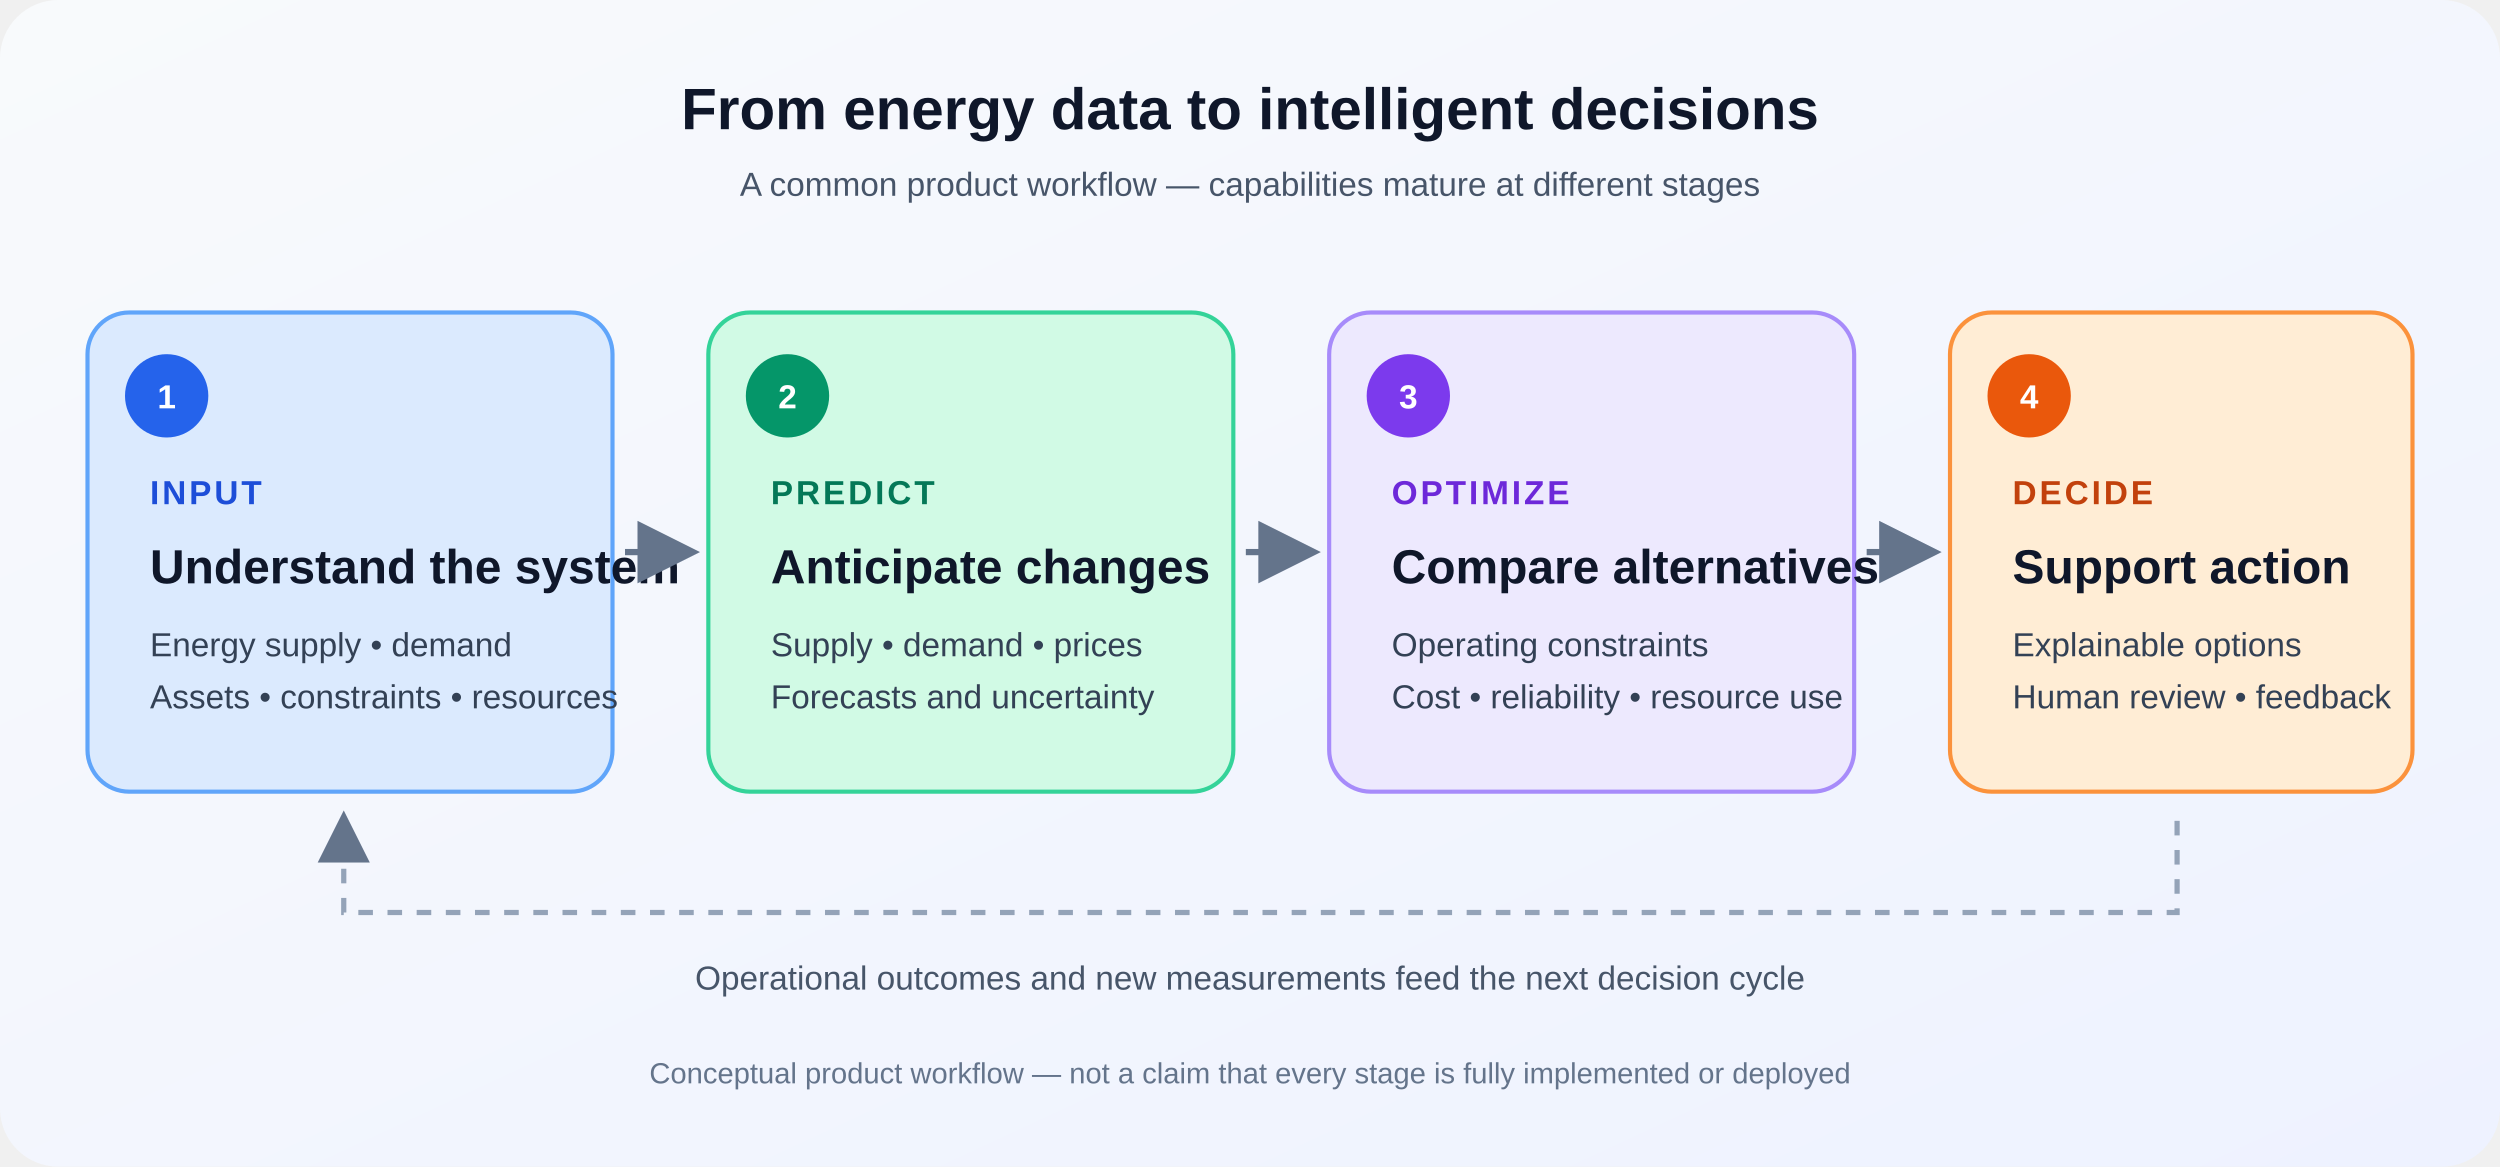
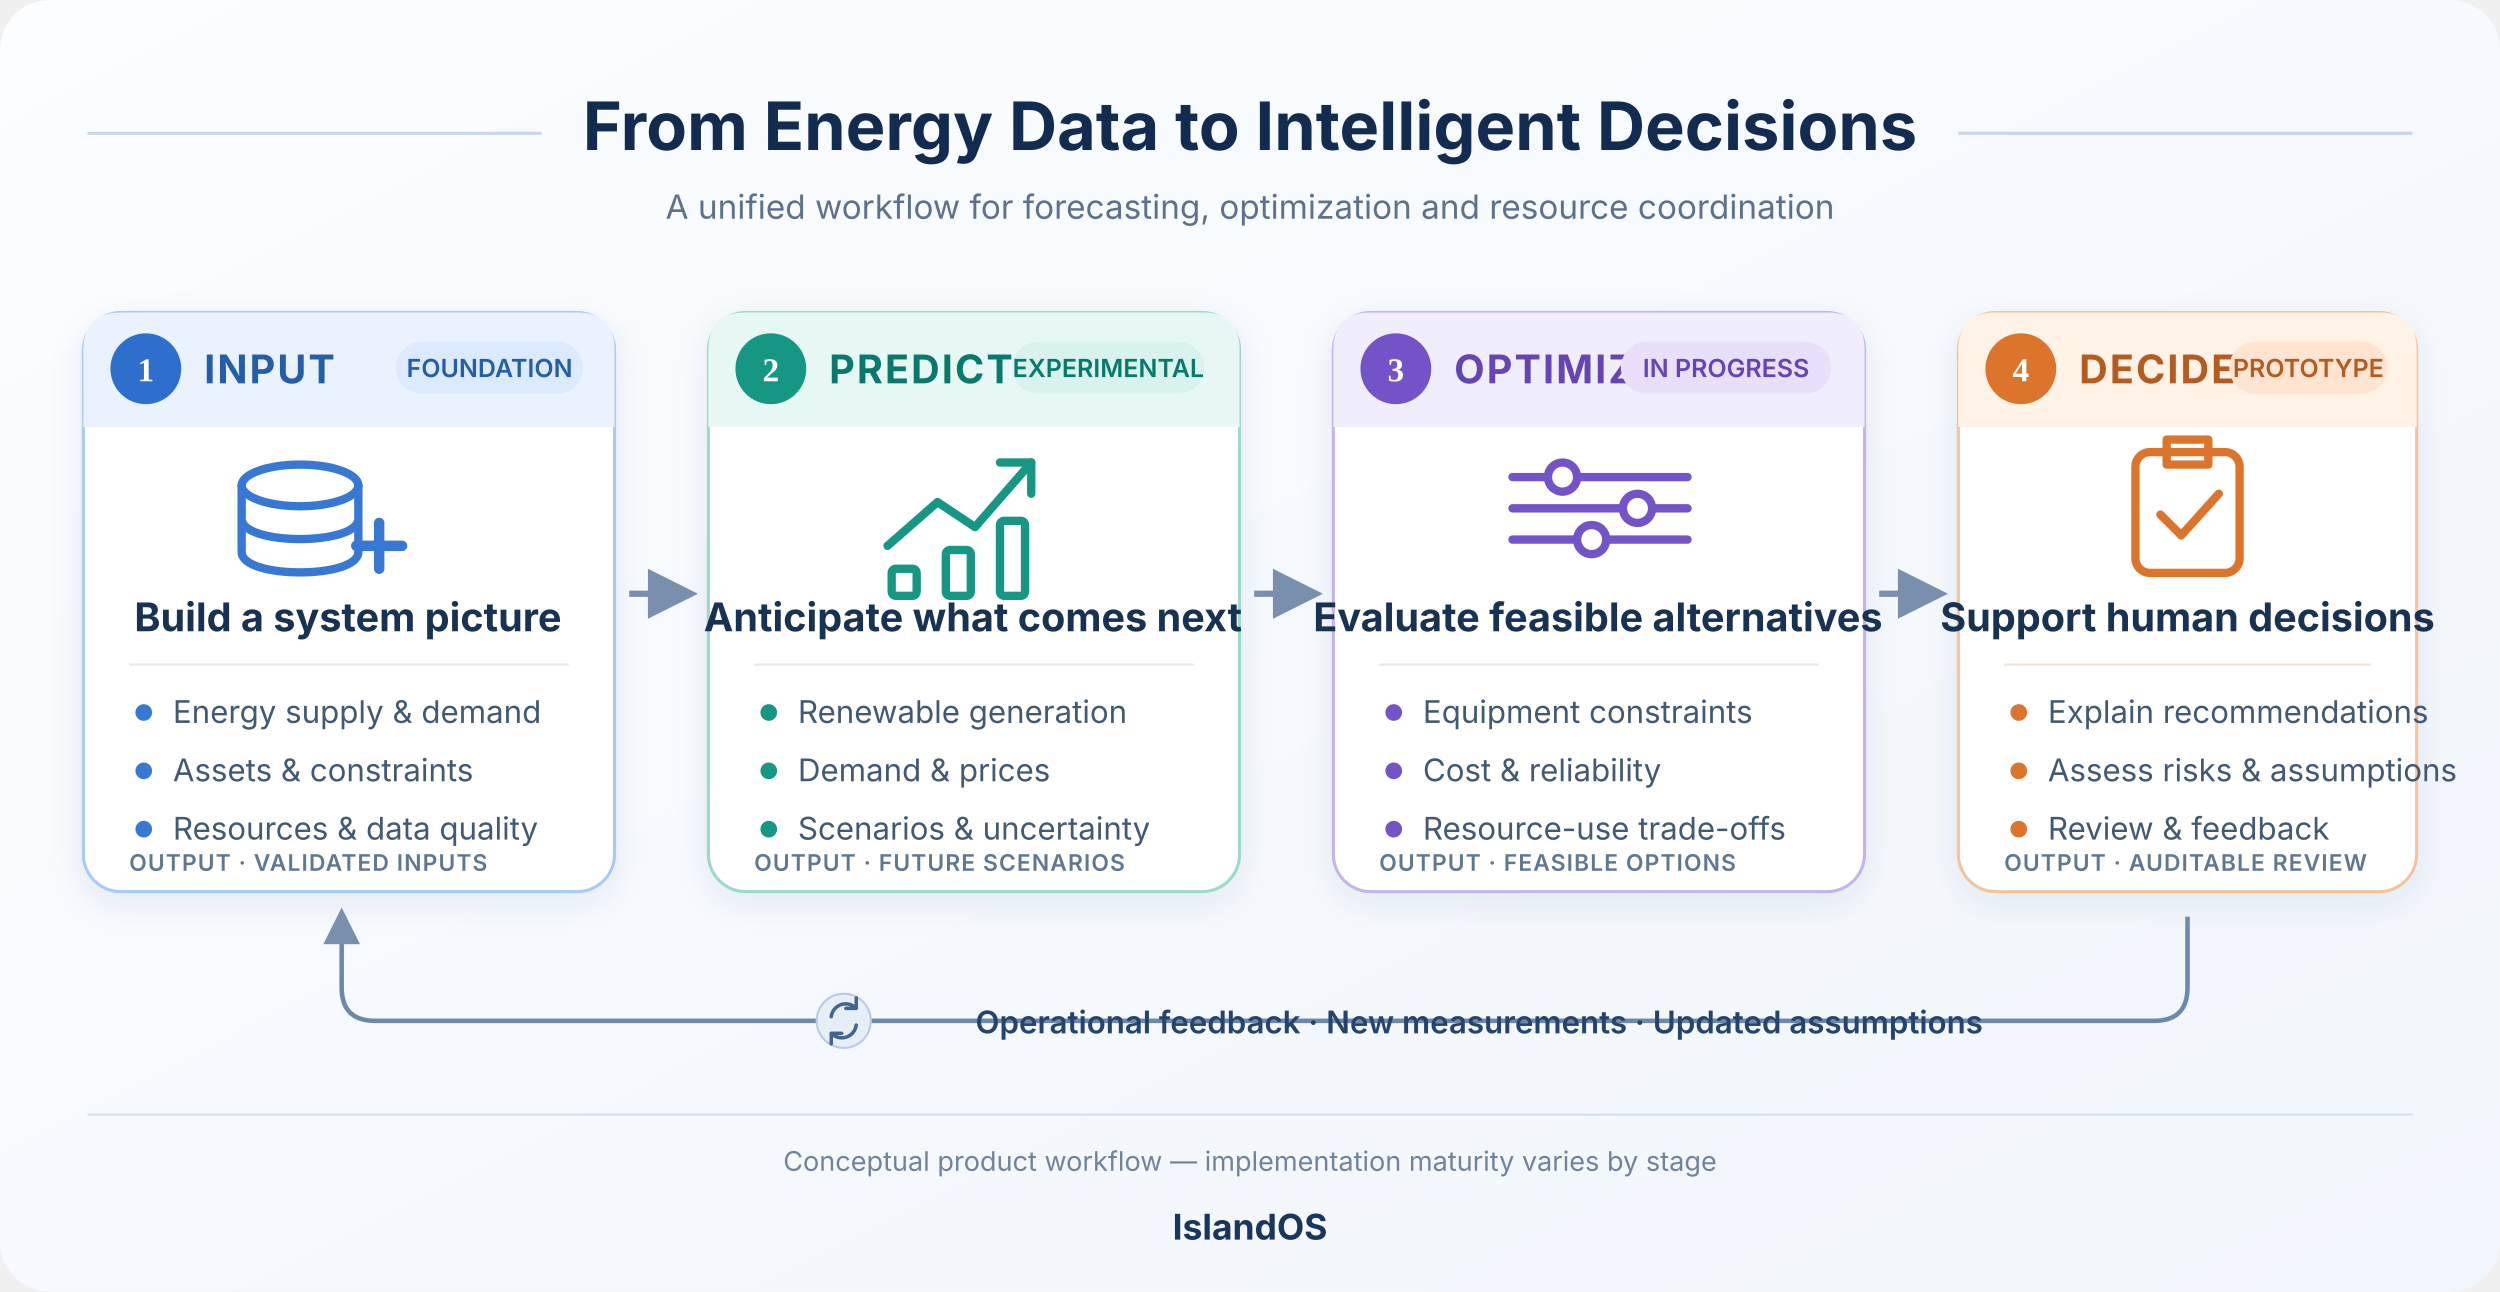
- <svg xmlns="http://www.w3.org/2000/svg" width="1200" height="560" viewBox="0 0 1200 560" role="img" aria-labelledby="title desc">
+ <svg xmlns="http://www.w3.org/2000/svg" width="1200" height="620" viewBox="0 0 1200 620" role="img" aria-labelledby="title desc">
  <defs>
    <linearGradient id="bg" x1="0" y1="0" x2="1" y2="1">
-       <stop offset="0" stop-color="#f8fafc" />
-       <stop offset="1" stop-color="#eef2ff" />
+       <stop offset="0" stop-color="#fbfdff" />
+       <stop offset="1" stop-color="#f1f6fc" />
    </linearGradient>
-     <marker id="arrow" markerWidth="10" markerHeight="10" refX="8" refY="5" orient="auto">
-       <path d="M0 0 L10 5 L0 10 Z" fill="#64748b" />
+     <filter id="shadow" x="-10%" y="-10%" width="120%" height="130%">
+       <feDropShadow dx="0" dy="5" stdDeviation="8" flood-color="#17345b" flood-opacity=".08" />
+     </filter>
+     <marker id="arrow" markerWidth="8" markerHeight="8" refX="6" refY="4" orient="auto">
+       <path d="M0 0 L8 4 L0 8 Z" fill="#7890ad" />
    </marker>
    <style>
-     .h{font:700 28px Arial,sans-serif;fill:#0f172a}.sub{font:16px Arial,sans-serif;fill:#475569}
-     .n{font:700 16px Arial,sans-serif;letter-spacing:1.4px}.t{font:700 23px Arial,sans-serif;fill:#0f172a}
-     .d{font:16px Arial,sans-serif;fill:#334155}.small{font:14px Arial,sans-serif;fill:#64748b}
+     .title{font:700 32px Inter,Arial,sans-serif;fill:#122b50}
+     .subtitle{font:16px Inter,Arial,sans-serif;fill:#5e718c}
+     .step{font:700 19px Inter,Arial,sans-serif;letter-spacing:1px}
+     .status{font:600 12px Inter,Arial,sans-serif}
+     .headline{font:700 19px Inter,Arial,sans-serif;fill:#183253}
+     .body{font:15px Inter,Arial,sans-serif;fill:#425873}
+     .out{font:600 11px Inter,Arial,sans-serif;letter-spacing:.5px;fill:#607792}
+     .foot{font:600 15px Inter,Arial,sans-serif;fill:#24446d}
+     .tiny{font:13px Inter,Arial,sans-serif;fill:#71839b}
  </style>
  </defs>
-   <rect width="1200" height="560" rx="28" fill="url(#bg)" />
-   <text x="600" y="62" text-anchor="middle" class="h">From energy data to intelligent decisions</text>
-   <text x="600" y="94" text-anchor="middle" class="sub">A common product workflow — capabilities mature at different stages</text>
-   <g transform="translate(42 150)">
-     <rect width="252" height="230" rx="20" fill="#dbeafe" stroke="#60a5fa" stroke-width="2" />
-     <circle cx="38" cy="40" r="20" fill="#2563eb" />
-     <text x="38" y="46" text-anchor="middle" font-family="Arial" font-size="16" font-weight="700" fill="white">1</text>
-     <text x="30" y="92" class="n" fill="#1d4ed8">INPUT</text>
-     <text x="30" y="130" class="t">Understand the system</text>
-     <text x="30" y="165" class="d">Energy supply • demand</text>
-     <text x="30" y="190" class="d">Assets • constraints • resources</text>
+   <rect width="1200" height="620" rx="24" fill="url(#bg)" />
+   <path d="M42 64 H260 M940 64 H1158" stroke="#c8d6e7" stroke-width="1.5" />
+   <text x="600" y="72" text-anchor="middle" class="title">From Energy Data to Intelligent Decisions</text>
+   <text x="600" y="105" text-anchor="middle" class="subtitle">A unified workflow for forecasting, optimization and resource coordination</text>
+   <g filter="url(#shadow)">
+     <rect x="40" y="150" width="255" height="278" rx="18" fill="#fff" stroke="#a9c9f6" stroke-width="1.5" />
+     <path d="M58 150 H277 Q295 150 295 168 V205 H40 V168 Q40 150 58 150Z" fill="#eaf2ff" />
  </g>
-   <path d="M300 265 H330" stroke="#64748b" stroke-width="3" marker-end="url(#arrow)" />
-   <g transform="translate(340 150)">
-     <rect width="252" height="230" rx="20" fill="#d1fae5" stroke="#34d399" stroke-width="2" />
-     <circle cx="38" cy="40" r="20" fill="#059669" />
-     <text x="38" y="46" text-anchor="middle" font-family="Arial" font-size="16" font-weight="700" fill="white">2</text>
-     <text x="30" y="92" class="n" fill="#047857">PREDICT</text>
-     <text x="30" y="130" class="t">Anticipate changes</text>
-     <text x="30" y="165" class="d">Supply • demand • prices</text>
-     <text x="30" y="190" class="d">Forecasts and uncertainty</text>
+   <circle cx="70" cy="177" r="17" fill="#2e6fce" />
+   <text x="70" y="183" text-anchor="middle" font-size="16" font-weight="700" fill="#fff">1</text>
+   <text x="98" y="184" class="step" fill="#245da9">INPUT</text>
+   <rect x="190" y="164" width="90" height="25" rx="12.5" fill="#dceaff" />
+   <text x="235" y="181" text-anchor="middle" class="status" fill="#245da9">FOUNDATION</text>
+   <g transform="translate(144 225)" fill="none" stroke="#3678d3" stroke-width="4" stroke-linecap="round" stroke-linejoin="round">
+     <ellipse cx="0" cy="8" rx="28" ry="10" />
+     <path d="M-28 8 V40 C-28 53 28 53 28 40 V8 M-28 24 C-28 37 28 37 28 24" />
+     <path d="M38 26 V48 M27 37 H49" stroke-width="5" />
  </g>
-   <path d="M598 265 H628" stroke="#64748b" stroke-width="3" marker-end="url(#arrow)" />
-   <g transform="translate(638 150)">
-     <rect width="252" height="230" rx="20" fill="#ede9fe" stroke="#a78bfa" stroke-width="2" />
-     <circle cx="38" cy="40" r="20" fill="#7c3aed" />
-     <text x="38" y="46" text-anchor="middle" font-family="Arial" font-size="16" font-weight="700" fill="white">3</text>
-     <text x="30" y="92" class="n" fill="#6d28d9">OPTIMIZE</text>
-     <text x="30" y="130" class="t">Compare alternatives</text>
-     <text x="30" y="165" class="d">Operating constraints</text>
-     <text x="30" y="190" class="d">Cost • reliability • resource use</text>
+   <text x="167" y="303" text-anchor="middle" class="headline">Build a system picture</text>
+   <path d="M62 319 H273" stroke="#e1e9f3" />
+   <g class="body">
+     <circle cx="69" cy="342" r="4" fill="#3678d3" />
+     <text x="83" y="347">Energy supply &amp; demand</text>
+     <circle cx="69" cy="370" r="4" fill="#3678d3" />
+     <text x="83" y="375">Assets &amp; constraints</text>
+     <circle cx="69" cy="398" r="4" fill="#3678d3" />
+     <text x="83" y="403">Resources &amp; data quality</text>
  </g>
-   <path d="M896 265 H926" stroke="#64748b" stroke-width="3" marker-end="url(#arrow)" />
-   <g transform="translate(936 150)">
-     <rect width="222" height="230" rx="20" fill="#ffedd5" stroke="#fb923c" stroke-width="2" />
-     <circle cx="38" cy="40" r="20" fill="#ea580c" />
-     <text x="38" y="46" text-anchor="middle" font-family="Arial" font-size="16" font-weight="700" fill="white">4</text>
-     <text x="30" y="92" class="n" fill="#c2410c">DECIDE</text>
-     <text x="30" y="130" class="t">Support action</text>
-     <text x="30" y="165" class="d">Explainable options</text>
-     <text x="30" y="190" class="d">Human review • feedback</text>
+   <text x="62" y="418" class="out">OUTPUT · VALIDATED INPUTS</text>
+   <g filter="url(#shadow)">
+     <rect x="340" y="150" width="255" height="278" rx="18" fill="#fff" stroke="#9bd9cd" stroke-width="1.5" />
+     <path d="M358 150 H577 Q595 150 595 168 V205 H340 V168 Q340 150 358 150Z" fill="#e7f7f3" />
  </g>
-   <path d="M1045 394 V438 H165 V394" fill="none" stroke="#94a3b8" stroke-width="2.5" stroke-dasharray="7 7" marker-end="url(#arrow)" />
-   <text x="600" y="475" text-anchor="middle" class="sub">Operational outcomes and new measurements feed the next decision cycle</text>
-   <text x="600" y="520" text-anchor="middle" class="small">Conceptual product workflow — not a claim that every stage is fully implemented or deployed</text>
+   <circle cx="370" cy="177" r="17" fill="#159783" />
+   <text x="370" y="183" text-anchor="middle" font-size="16" font-weight="700" fill="#fff">2</text>
+   <text x="398" y="184" class="step" fill="#087a6c">PREDICT</text>
+   <rect x="486" y="164" width="92" height="25" rx="12.5" fill="#d9f2ec" />
+   <text x="532" y="181" text-anchor="middle" class="status" fill="#087a6c">EXPERIMENTAL</text>
+   <g transform="translate(468 236)" fill="none" stroke="#159783" stroke-width="4" stroke-linecap="round" stroke-linejoin="round">
+     <path d="M-42 26 L-18 5 L0 17 L27 -14" />
+     <path d="M12 -14 H27 V1" />
+     <rect x="-40" y="37" width="12" height="13" rx="2" />
+     <rect x="-14" y="28" width="12" height="22" rx="2" />
+     <rect x="12" y="14" width="12" height="36" rx="2" />
+   </g>
+   <text x="467" y="303" text-anchor="middle" class="headline">Anticipate what comes next</text>
+   <path d="M362 319 H573" stroke="#e1e9f3" />
+   <g class="body">
+     <circle cx="369" cy="342" r="4" fill="#159783" />
+     <text x="383" y="347">Renewable generation</text>
+     <circle cx="369" cy="370" r="4" fill="#159783" />
+     <text x="383" y="375">Demand &amp; prices</text>
+     <circle cx="369" cy="398" r="4" fill="#159783" />
+     <text x="383" y="403">Scenarios &amp; uncertainty</text>
+   </g>
+   <text x="362" y="418" class="out">OUTPUT · FUTURE SCENARIOS</text>
+   <g filter="url(#shadow)">
+     <rect x="640" y="150" width="255" height="278" rx="18" fill="#fff" stroke="#c4b3f0" stroke-width="1.5" />
+     <path d="M658 150 H877 Q895 150 895 168 V205 H640 V168 Q640 150 658 150Z" fill="#f0edfc" />
+   </g>
+   <circle cx="670" cy="177" r="17" fill="#7452c8" />
+   <text x="670" y="183" text-anchor="middle" font-size="16" font-weight="700" fill="#fff">3</text>
+   <text x="698" y="184" class="step" fill="#6544b3">OPTIMIZE</text>
+   <rect x="778" y="164" width="101" height="25" rx="12.5" fill="#e8e0fb" />
+   <text x="828.5" y="181" text-anchor="middle" class="status" fill="#6544b3">IN PROGRESS</text>
+   <g transform="translate(768 244)" fill="none" stroke="#7452c8" stroke-width="4" stroke-linecap="round">
+     <path d="M-42 -15 H42 M-42 0 H42 M-42 15 H42" />
+     <circle cx="-18" cy="-15" r="7" fill="#fff" />
+     <circle cx="18" cy="0" r="7" fill="#fff" />
+     <circle cx="-4" cy="15" r="7" fill="#fff" />
+   </g>
+   <text x="767" y="303" text-anchor="middle" class="headline">Evaluate feasible alternatives</text>
+   <path d="M662 319 H873" stroke="#e1e9f3" />
+   <g class="body">
+     <circle cx="669" cy="342" r="4" fill="#7452c8" />
+     <text x="683" y="347">Equipment constraints</text>
+     <circle cx="669" cy="370" r="4" fill="#7452c8" />
+     <text x="683" y="375">Cost &amp; reliability</text>
+     <circle cx="669" cy="398" r="4" fill="#7452c8" />
+     <text x="683" y="403">Resource-use trade-offs</text>
+   </g>
+   <text x="662" y="418" class="out">OUTPUT · FEASIBLE OPTIONS</text>
+   <g filter="url(#shadow)">
+     <rect x="940" y="150" width="220" height="278" rx="18" fill="#fff" stroke="#f2c39e" stroke-width="1.5" />
+     <path d="M958 150 H1142 Q1160 150 1160 168 V205 H940 V168 Q940 150 958 150Z" fill="#fff2e7" />
+   </g>
+   <circle cx="970" cy="177" r="17" fill="#dc742c" />
+   <text x="970" y="183" text-anchor="middle" font-size="16" font-weight="700" fill="#fff">4</text>
+   <text x="998" y="184" class="step" fill="#b65b20">DECIDE</text>
+   <rect x="1070" y="164" width="76" height="25" rx="12.5" fill="#ffe5d1" />
+   <text x="1108" y="181" text-anchor="middle" class="status" fill="#b65b20">PROTOTYPE</text>
+   <g transform="translate(1050 242)" fill="none" stroke="#dc742c" stroke-width="4" stroke-linecap="round" stroke-linejoin="round">
+     <rect x="-25" y="-25" width="50" height="58" rx="7" />
+     <path d="M-10 -31 H10 V-19 H-10Z M-13 5 L-3 15 L15 -5" />
+   </g>
+   <text x="1050" y="303" text-anchor="middle" class="headline">Support human decisions</text>
+   <path d="M962 319 H1138" stroke="#f0e4d9" />
+   <g class="body">
+     <circle cx="969" cy="342" r="4" fill="#dc742c" />
+     <text x="983" y="347">Explain recommendations</text>
+     <circle cx="969" cy="370" r="4" fill="#dc742c" />
+     <text x="983" y="375">Assess risks &amp; assumptions</text>
+     <circle cx="969" cy="398" r="4" fill="#dc742c" />
+     <text x="983" y="403">Review &amp; feedback</text>
+   </g>
+   <text x="962" y="418" class="out">OUTPUT · AUDITABLE REVIEW</text>
+   <path d="M302 285 H329" stroke="#7890ad" stroke-width="3" marker-end="url(#arrow)" />
+   <path d="M602 285 H629" stroke="#7890ad" stroke-width="3" marker-end="url(#arrow)" />
+   <path d="M902 285 H929" stroke="#7890ad" stroke-width="3" marker-end="url(#arrow)" />
+   <path d="M1050 440 V474 Q1050 490 1034 490 H180 Q164 490 164 474 V440" fill="none" stroke="#6d89aa" stroke-width="2.2" marker-end="url(#arrow)" />
+   <circle cx="405" cy="490" r="13" fill="#e6eef8" stroke="#b8cbe1" />
+   <path d="M399 488 A7 7 0 0 1 411 484 M411 484 L411 479 M411 484 L406 484 M411 492 A7 7 0 0 1 399 496 M399 496 L399 501 M399 496 L404 496" fill="none" stroke="#42658f" stroke-width="1.7" stroke-linecap="round" />
+   <text x="710" y="496" text-anchor="middle" class="foot">Operational feedback · New measurements · Updated assumptions</text>
+   <path d="M42 535 H1158" stroke="#d5e0ed" />
+   <text x="600" y="562" text-anchor="middle" class="tiny">Conceptual product workflow — implementation maturity varies by stage</text>
+   <text x="600" y="595" text-anchor="middle" font-family="Inter,Arial,sans-serif" font-size="17" font-weight="700" fill="#19365e">IslandOS</text>
</svg>
